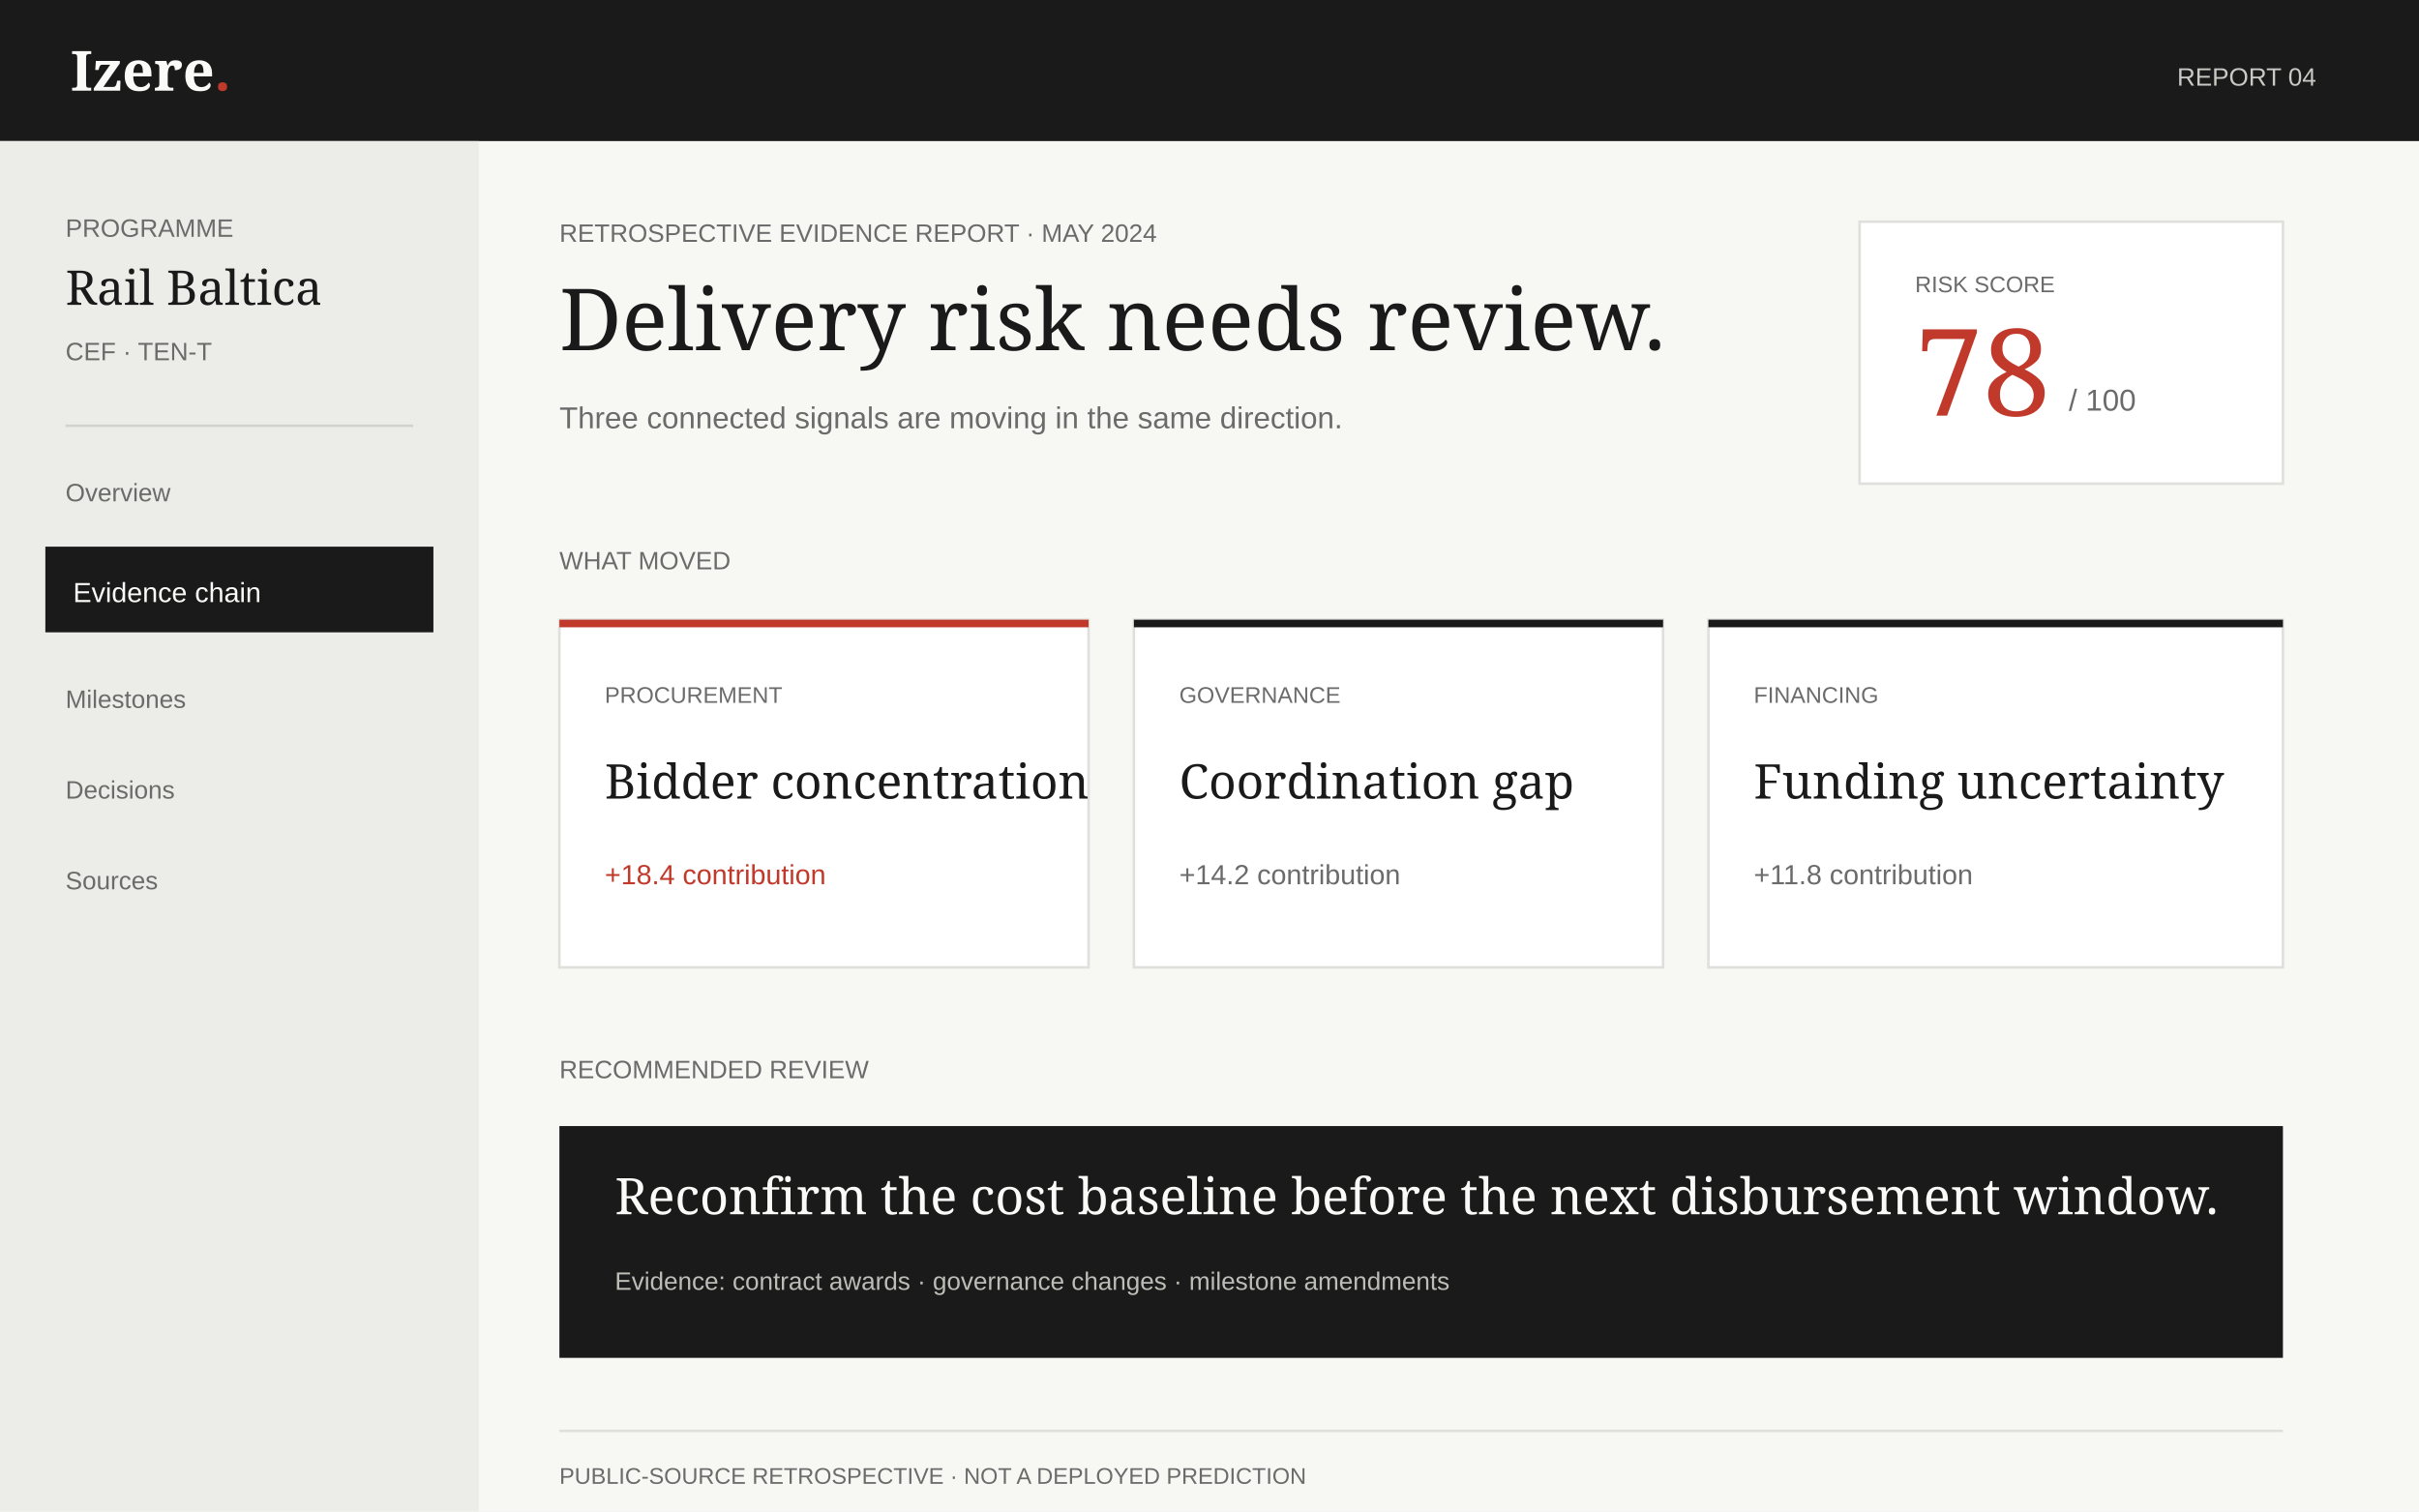
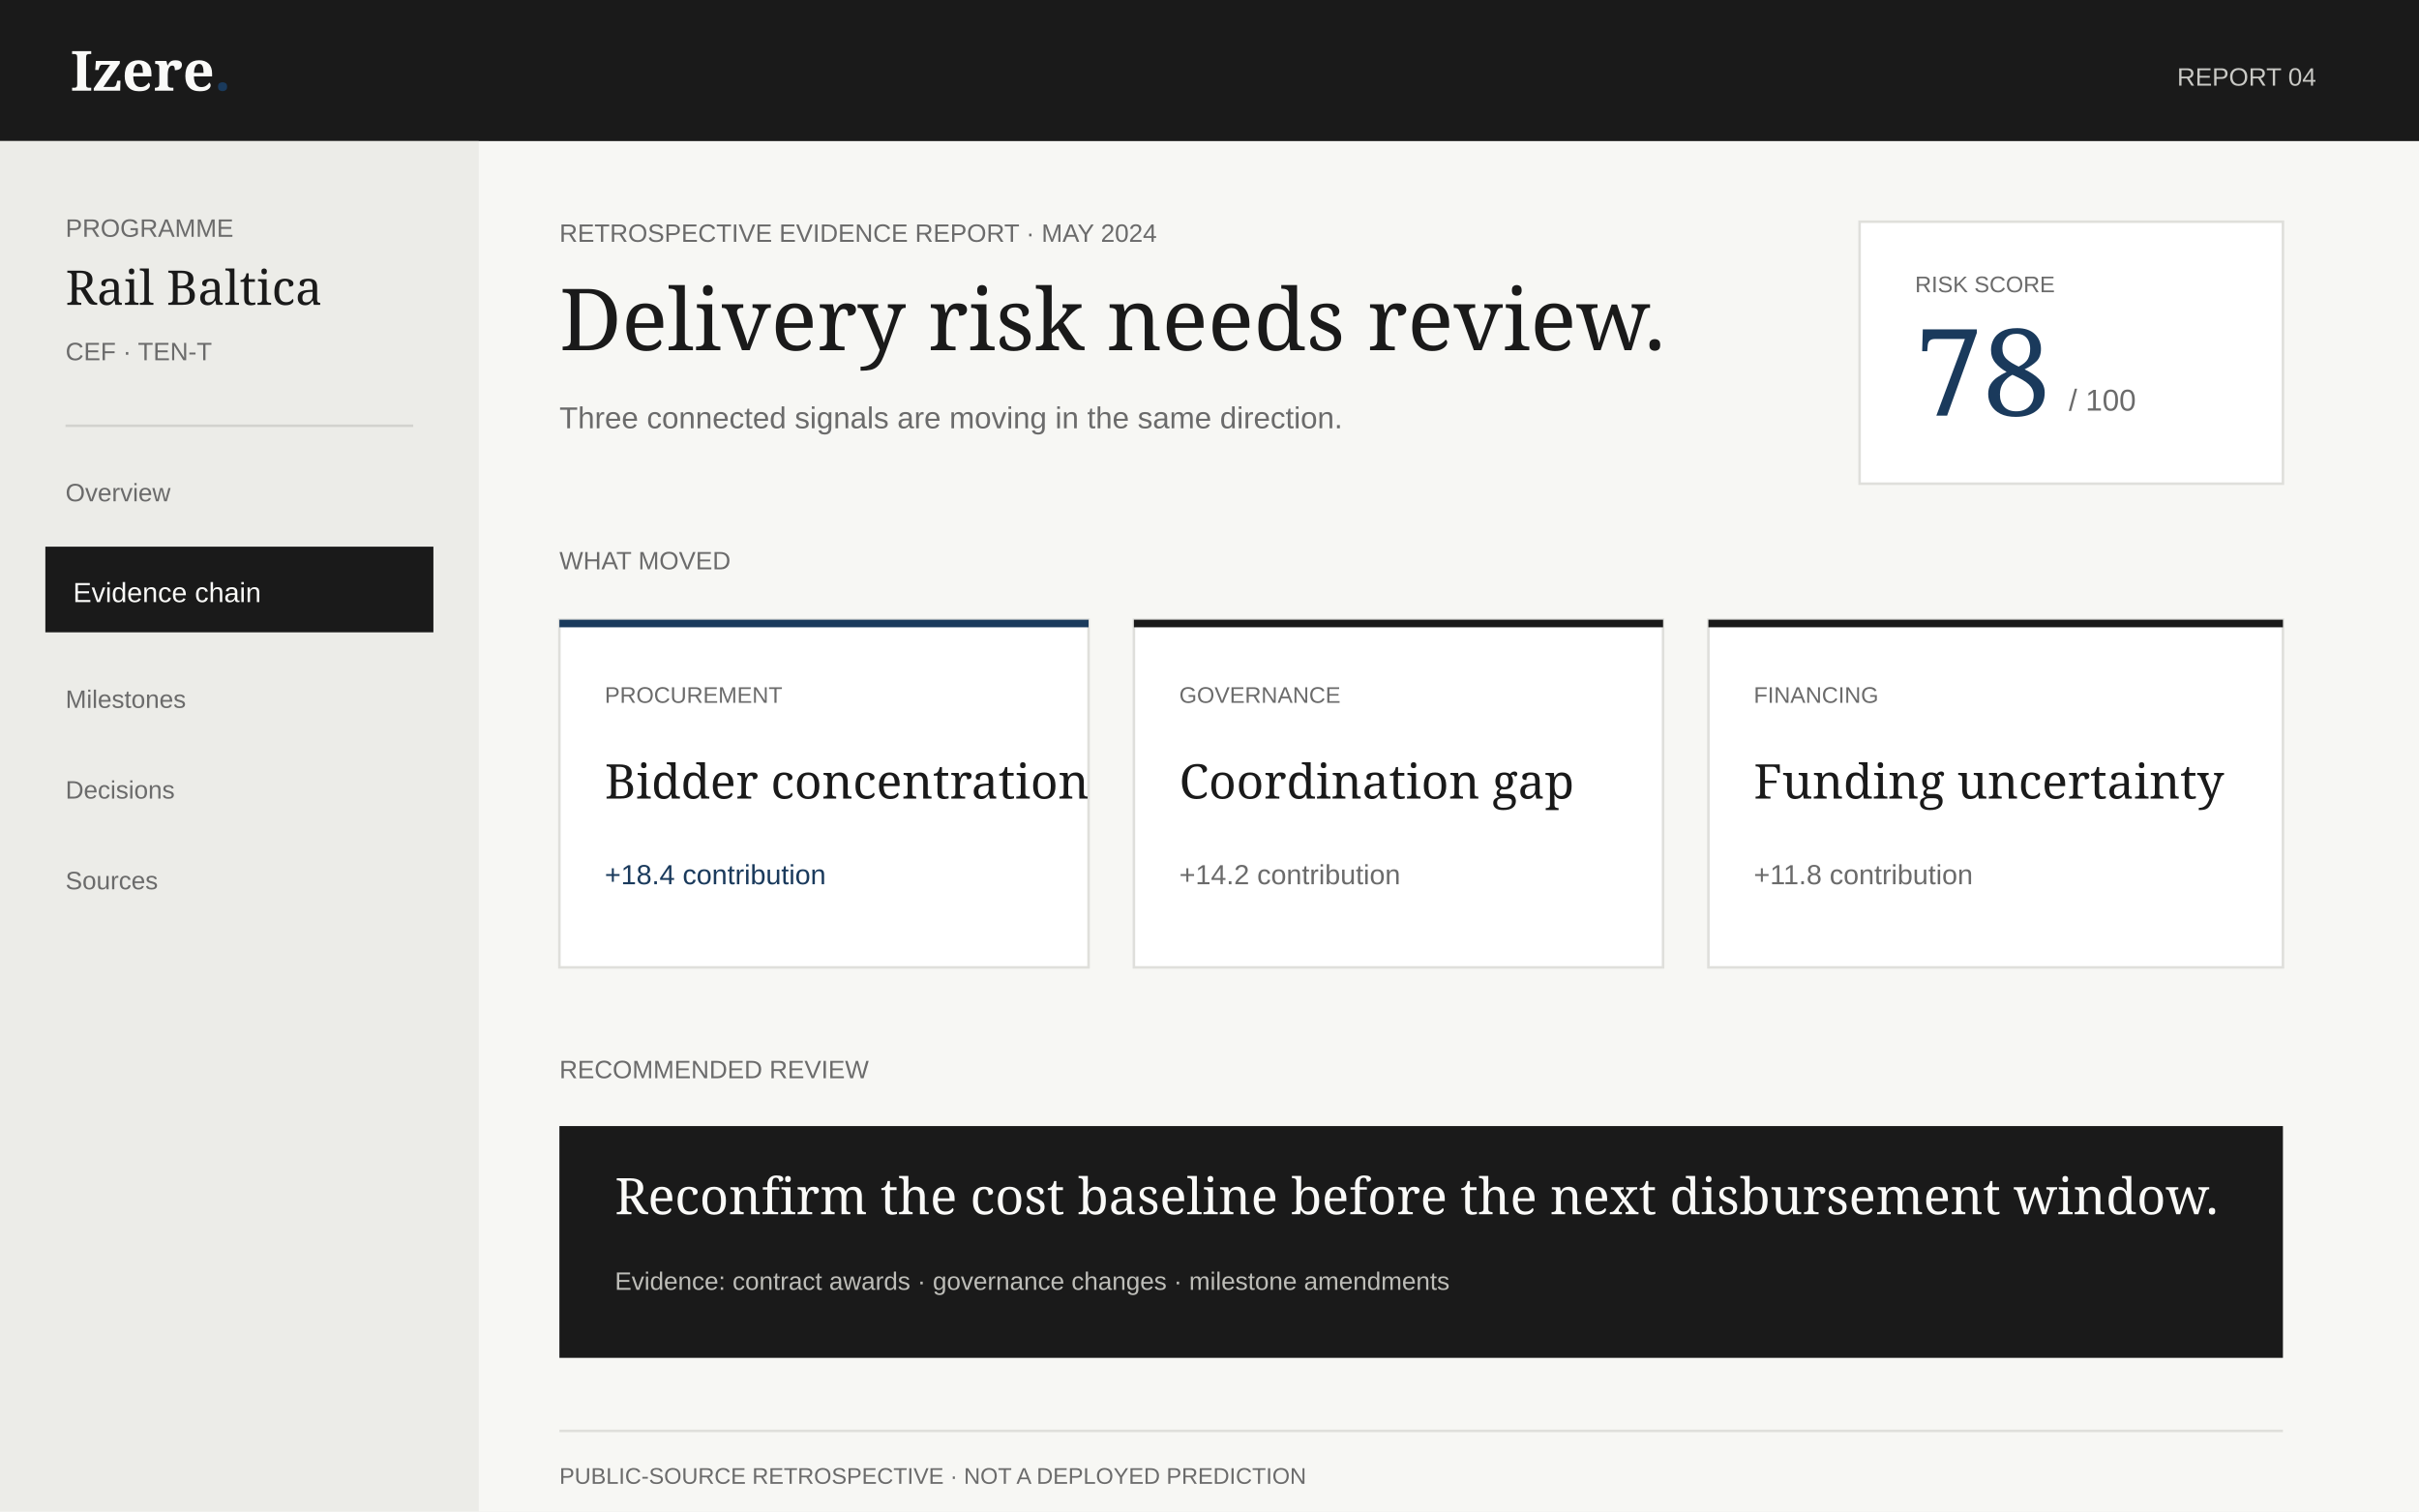
<svg xmlns="http://www.w3.org/2000/svg" viewBox="0 0 960 600" role="img" aria-labelledby="title desc">
  <rect width="960" height="600" fill="#f7f7f4" />
  <rect width="960" height="56" fill="#1a1a1a" />
-   <text x="28" y="36" font-family="Georgia,serif" font-size="22" font-weight="600" fill="#fafaf8">Izere<tspan fill="#c0392b">.</tspan>
+   <text x="28" y="36" font-family="Georgia,serif" font-size="22" font-weight="600" fill="#fafaf8">Izere<tspan fill="#1a3a5c">.</tspan>
  </text>
  <text x="864" y="34" font-family="Arial,sans-serif" font-size="10" fill="#c9c9c5">REPORT 04</text>
  <rect y="56" width="190" height="544" fill="#ecece8" />
  <text x="26" y="94" font-family="Arial,sans-serif" font-size="10" fill="#6b6b6b">PROGRAMME</text>
  <text x="26" y="121" font-family="Georgia,serif" font-size="19" fill="#1a1a1a">Rail Baltica</text>
  <text x="26" y="143" font-family="Arial,sans-serif" font-size="10" fill="#6b6b6b">CEF · TEN-T</text>
  <line x1="26" y1="169" x2="164" y2="169" stroke="#d2d2ce" />
  <text x="26" y="199" font-family="Arial,sans-serif" font-size="10" fill="#6b6b6b">Overview</text>
  <rect x="18" y="217" width="154" height="34" fill="#1a1a1a" />
  <text x="29" y="239" font-family="Arial,sans-serif" font-size="11" fill="#fafaf8">Evidence chain</text>
  <text x="26" y="281" font-family="Arial,sans-serif" font-size="10" fill="#6b6b6b">Milestones</text>
  <text x="26" y="317" font-family="Arial,sans-serif" font-size="10" fill="#6b6b6b">Decisions</text>
  <text x="26" y="353" font-family="Arial,sans-serif" font-size="10" fill="#6b6b6b">Sources</text>
  <text x="222" y="96" font-family="Arial,sans-serif" font-size="10" fill="#6b6b6b">RETROSPECTIVE EVIDENCE REPORT · MAY 2024</text>
  <text x="222" y="139" font-family="Georgia,serif" font-size="34" fill="#1a1a1a">Delivery risk needs review.</text>
  <text x="222" y="170" font-family="Arial,sans-serif" font-size="12" fill="#6b6b6b">Three connected signals are moving in the same direction.</text>
  <rect x="738" y="88" width="168" height="104" fill="#fff" stroke="#dfdfdb" />
  <text x="760" y="116" font-family="Arial,sans-serif" font-size="9" fill="#6b6b6b">RISK SCORE</text>
-   <text x="760" y="165" font-family="Georgia,serif" font-size="48" fill="#c0392b">78</text>
+   <text x="760" y="165" font-family="Georgia,serif" font-size="48" fill="#1a3a5c">78</text>
  <text x="821" y="163" font-family="Arial,sans-serif" font-size="12" fill="#6b6b6b">/ 100</text>
  <text x="222" y="226" font-family="Arial,sans-serif" font-size="10" fill="#6b6b6b">WHAT MOVED</text>
  <rect x="222" y="246" width="210" height="138" fill="#fff" stroke="#dfdfdb" />
-   <rect x="222" y="246" width="210" height="3" fill="#c0392b" />
+   <rect x="222" y="246" width="210" height="3" fill="#1a3a5c" />
  <text x="240" y="279" font-family="Arial,sans-serif" font-size="9" fill="#6b6b6b">PROCUREMENT</text>
  <text x="240" y="317" font-family="Georgia,serif" font-size="19" fill="#1a1a1a">Bidder concentration</text>
-   <text x="240" y="351" font-family="Arial,sans-serif" font-size="11" fill="#c0392b">+18.4 contribution</text>
+   <text x="240" y="351" font-family="Arial,sans-serif" font-size="11" fill="#1a3a5c">+18.4 contribution</text>
  <rect x="450" y="246" width="210" height="138" fill="#fff" stroke="#dfdfdb" />
  <rect x="450" y="246" width="210" height="3" fill="#1a1a1a" />
  <text x="468" y="279" font-family="Arial,sans-serif" font-size="9" fill="#6b6b6b">GOVERNANCE</text>
  <text x="468" y="317" font-family="Georgia,serif" font-size="19" fill="#1a1a1a">Coordination gap</text>
  <text x="468" y="351" font-family="Arial,sans-serif" font-size="11" fill="#6b6b6b">+14.2 contribution</text>
  <rect x="678" y="246" width="228" height="138" fill="#fff" stroke="#dfdfdb" />
  <rect x="678" y="246" width="228" height="3" fill="#1a1a1a" />
  <text x="696" y="279" font-family="Arial,sans-serif" font-size="9" fill="#6b6b6b">FINANCING</text>
  <text x="696" y="317" font-family="Georgia,serif" font-size="19" fill="#1a1a1a">Funding uncertainty</text>
  <text x="696" y="351" font-family="Arial,sans-serif" font-size="11" fill="#6b6b6b">+11.8 contribution</text>
  <text x="222" y="428" font-family="Arial,sans-serif" font-size="10" fill="#6b6b6b">RECOMMENDED REVIEW</text>
  <rect x="222" y="447" width="684" height="92" fill="#1a1a1a" />
  <text x="244" y="482" font-family="Georgia,serif" font-size="20" fill="#fafaf8">Reconfirm the cost baseline before the next disbursement window.</text>
  <text x="244" y="512" font-family="Arial,sans-serif" font-size="10" fill="#bdbdb8">Evidence: contract awards · governance changes · milestone amendments</text>
  <line x1="222" y1="568" x2="906" y2="568" stroke="#dfdfdb" />
  <text x="222" y="589" font-family="Arial,sans-serif" font-size="9" fill="#6b6b6b">PUBLIC-SOURCE RETROSPECTIVE · NOT A DEPLOYED PREDICTION</text>
</svg>
